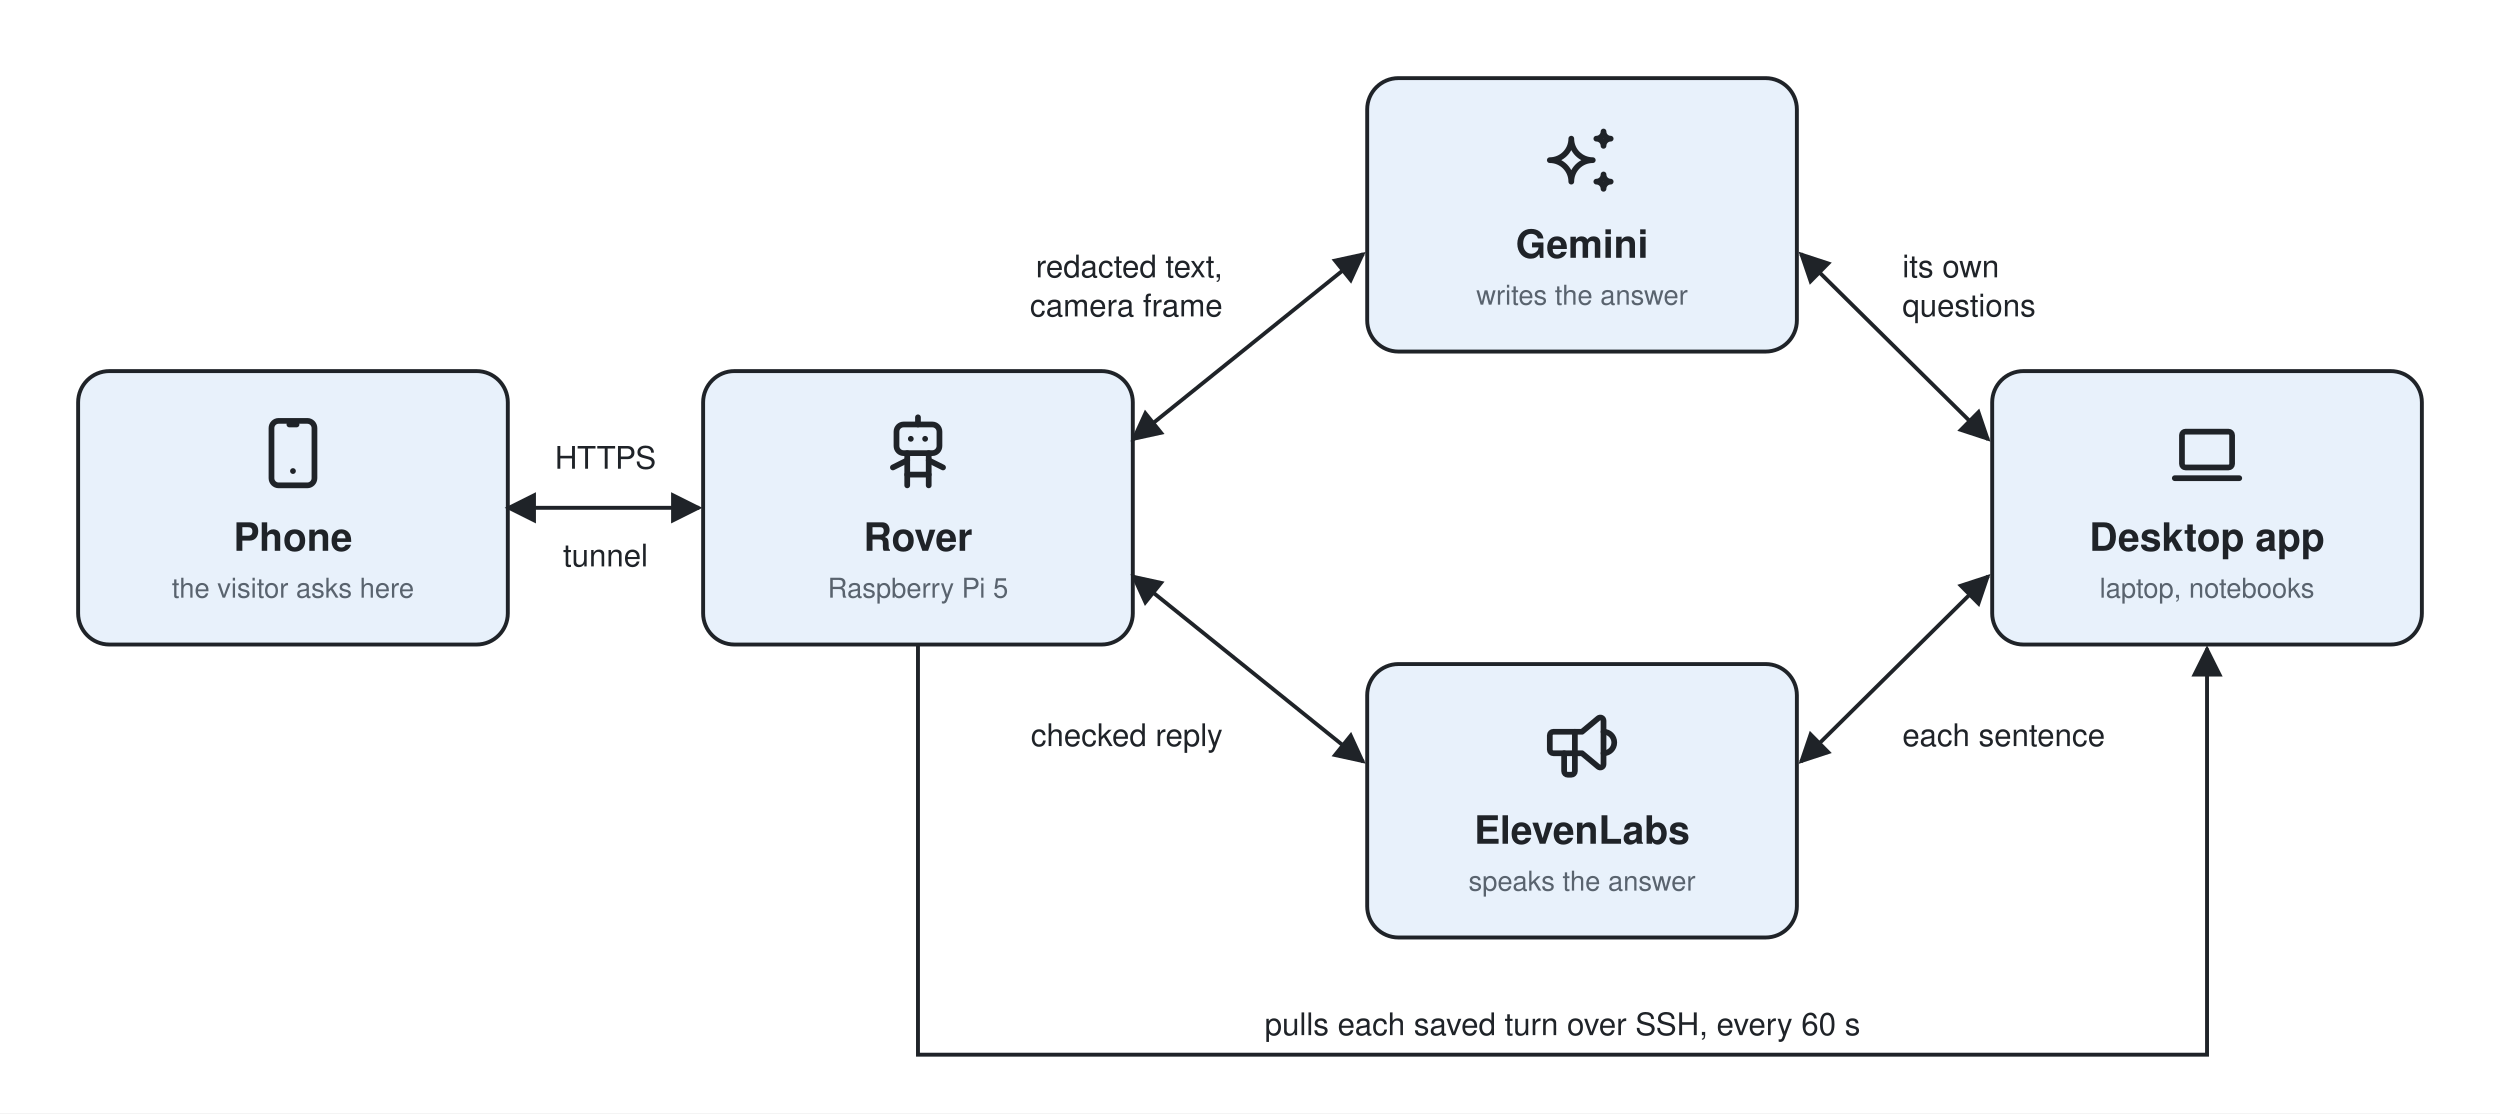
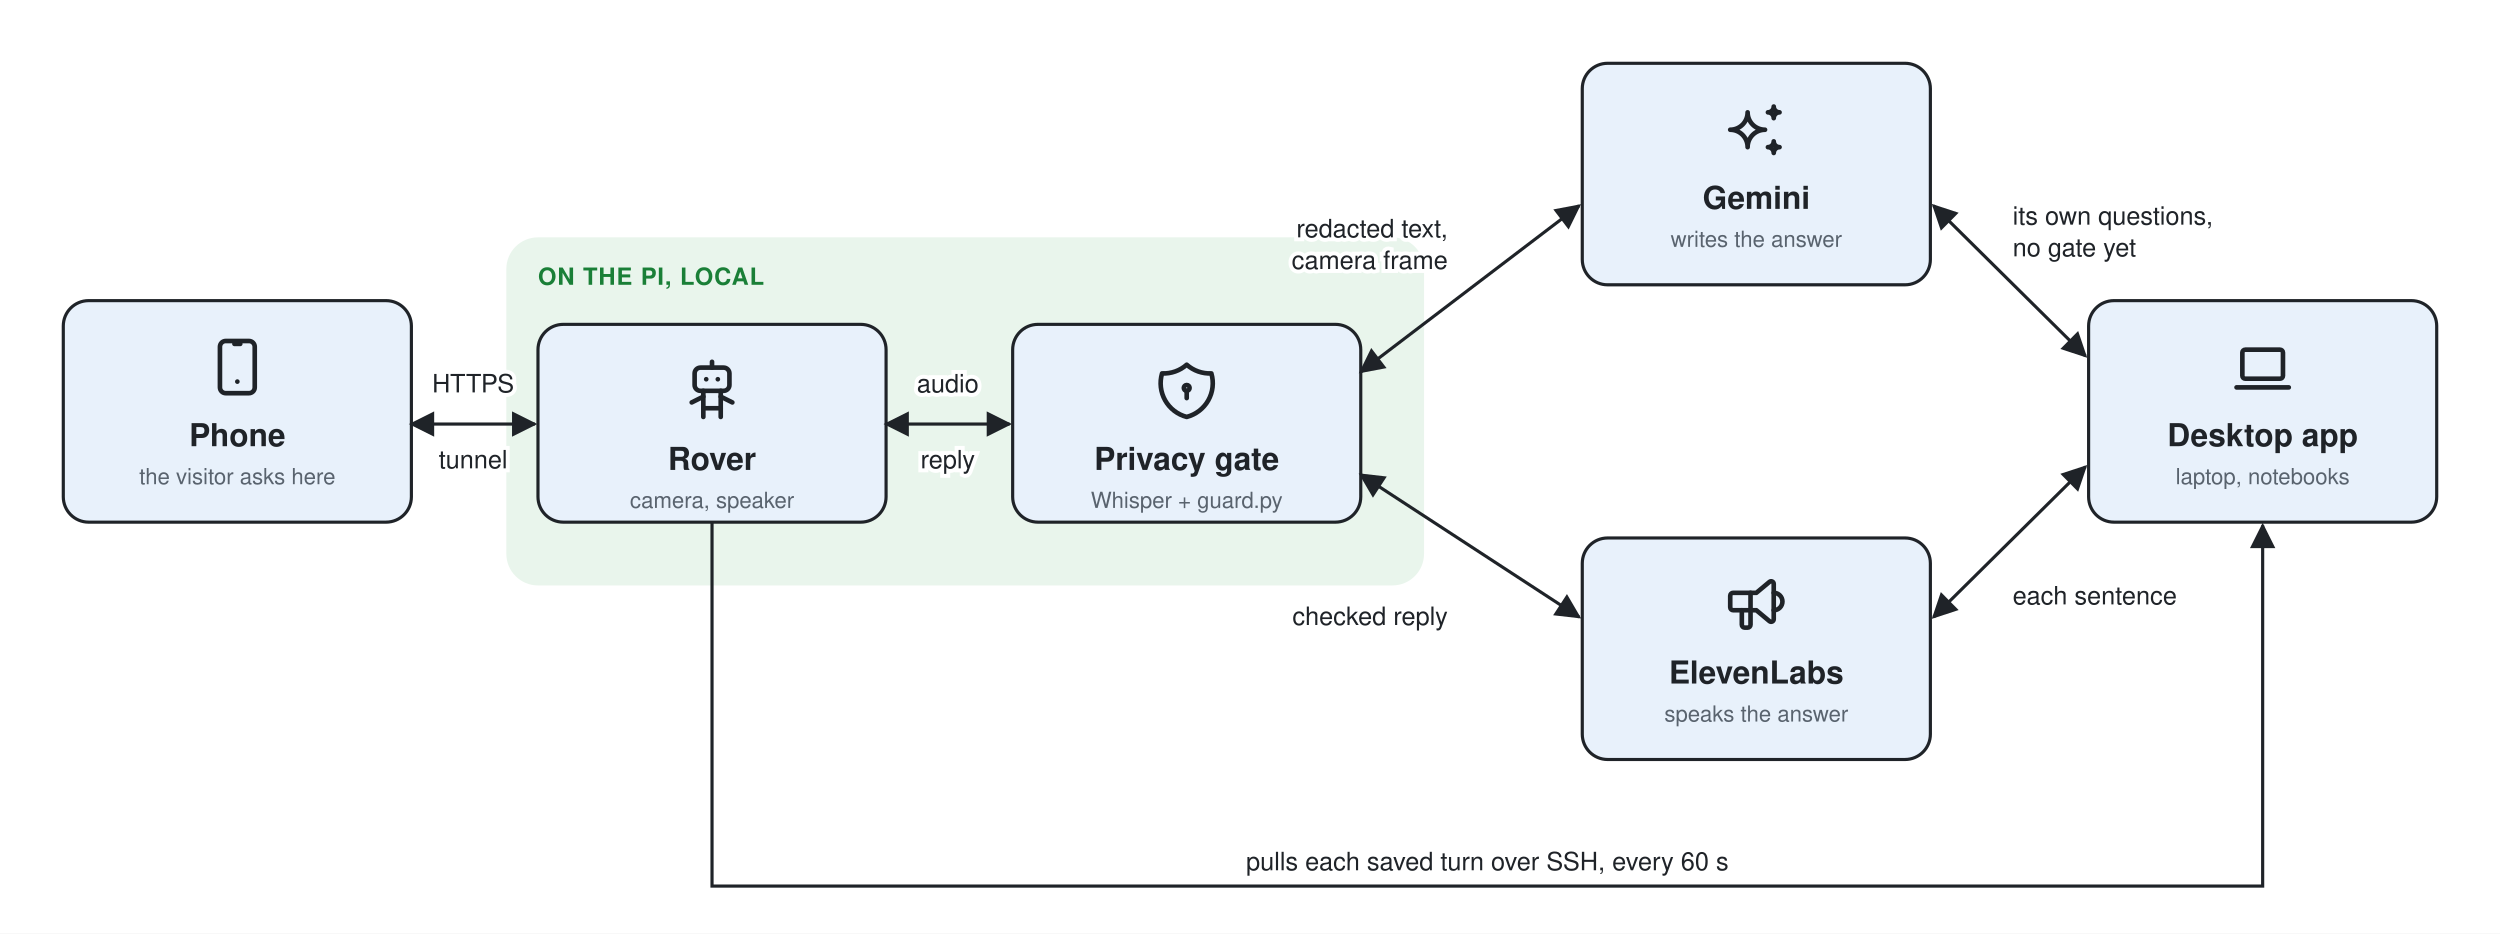
- <svg xmlns="http://www.w3.org/2000/svg" viewBox="0 0 1280 570" width="1280" height="570" font-family="-apple-system, 'Segoe UI', Helvetica, Arial, sans-serif" role="img" aria-label="The parts of Beaver. The phone reaches the rover through an HTTPS tunnel. The rover sends Gemini redacted text and a camera frame, and ElevenLabs the checked reply. The desktop app asks Gemini and ElevenLabs its own questions and pulls each rover turn over SSH every 60 seconds.">
+ <svg xmlns="http://www.w3.org/2000/svg" viewBox="0 0 1580 590" width="1580" height="590" font-family="-apple-system, 'Segoe UI', Helvetica, Arial, sans-serif" role="img" aria-label="The parts of Beaver. The phone reaches the rover through an HTTPS tunnel. On the Pi, the privacy gate transcribes the question with Whisper and redacts it with guard.py, so Gemini receives redacted text and a camera frame and ElevenLabs the checked reply. The desktop app asks Gemini and ElevenLabs its own questions without a gate yet, and pulls each rover turn over SSH every 60 seconds.">
  <defs>
    <marker id="head" viewBox="0 0 10 10" refX="9" refY="5" markerWidth="8" markerHeight="8" orient="auto">
      <path d="M0,0 L10,5 L0,10 z" fill="#1f2328" />
    </marker>
    <marker id="tail" viewBox="0 0 10 10" refX="1" refY="5" markerWidth="8" markerHeight="8" orient="auto">
      <path d="M10,0 L0,5 L10,10 z" fill="#1f2328" />
    </marker>
    <marker id="head-red" viewBox="0 0 10 10" refX="9" refY="5" markerWidth="8" markerHeight="8" orient="auto">
      <path d="M0,0 L10,5 L0,10 z" fill="#b42318" />
    </marker>
  </defs>
-   <rect width="1280" height="570" fill="#ffffff" />
+   <rect width="1580" height="590" fill="#ffffff" />
+   <rect x="320" y="150" width="580" height="220" rx="20" fill="#e9f5ec" />
+   <text x="340" y="180" font-size="15" font-weight="700" letter-spacing="0.6" fill="#1a7f37">ON THE PI, LOCAL</text>
  <rect x="40" y="190" width="220" height="140" rx="16" fill="#e8f1fb" stroke="#1f2328" stroke-width="2" />
  <g transform="translate(128.0,210) scale(1.833333)" fill="none" stroke="#1f2328" stroke-width="1.6" stroke-linecap="round" stroke-linejoin="round">
    <path d="M6 5a2 2 0 0 1 2 -2h8a2 2 0 0 1 2 2v14a2 2 0 0 1 -2 2h-8a2 2 0 0 1 -2 -2v-14" />
    <path d="M11 4h2" />
    <path d="M12 17v.01" />
  </g>
  <text x="150.0" y="282" text-anchor="middle" font-size="20" font-weight="600" fill="#1f2328">Phone</text>
  <text x="150.0" y="306" text-anchor="middle" font-size="14" fill="#59636e">the visitor asks here</text>
-   <rect x="360" y="190" width="220" height="140" rx="16" fill="#e8f1fb" stroke="#1f2328" stroke-width="2" />
-   <g transform="translate(448.0,210) scale(1.833333)" fill="none" stroke="#1f2328" stroke-width="1.6" stroke-linecap="round" stroke-linejoin="round">
+   <rect x="340" y="205" width="220" height="125" rx="16" fill="#e8f1fb" stroke="#1f2328" stroke-width="2" />
+   <g transform="translate(428.0,225) scale(1.833333)" fill="none" stroke="#1f2328" stroke-width="1.6" stroke-linecap="round" stroke-linejoin="round">
    <path d="M6 6a2 2 0 0 1 2 -2h8a2 2 0 0 1 2 2v4a2 2 0 0 1 -2 2h-8a2 2 0 0 1 -2 -2l0 -4" />
    <path d="M12 2v2" />
    <path d="M9 12v9" />
    <path d="M15 12v9" />
    <path d="M5 16l4 -2" />
    <path d="M15 14l4 2" />
    <path d="M9 18h6" />
    <path d="M10 8v.01" />
    <path d="M14 8v.01" />
  </g>
-   <text x="470.0" y="282" text-anchor="middle" font-size="20" font-weight="600" fill="#1f2328">Rover</text>
-   <text x="470.0" y="306" text-anchor="middle" font-size="14" fill="#59636e">Raspberry Pi 5</text>
-   <rect x="700" y="40" width="220" height="140" rx="16" fill="#e8f1fb" stroke="#1f2328" stroke-width="2" />
-   <g transform="translate(788.0,60) scale(1.833333)" fill="none" stroke="#1f2328" stroke-width="1.6" stroke-linecap="round" stroke-linejoin="round">
+   <text x="450.0" y="297" text-anchor="middle" font-size="20" font-weight="600" fill="#1f2328">Rover</text>
+   <text x="450.0" y="321" text-anchor="middle" font-size="14" fill="#59636e">camera, speaker</text>
+   <rect x="640" y="205" width="220" height="125" rx="16" fill="#e8f1fb" stroke="#1f2328" stroke-width="2" />
+   <g transform="translate(728.0,225) scale(1.833333)" fill="none" stroke="#1f2328" stroke-width="1.6" stroke-linecap="round" stroke-linejoin="round">
+     <path d="M12 3a12 12 0 0 0 8.5 3a12 12 0 0 1 -8.5 15a12 12 0 0 1 -8.5 -15a12 12 0 0 0 8.5 -3" />
+     <path d="M11 11a1 1 0 1 0 2 0a1 1 0 1 0 -2 0" />
+     <path d="M12 12l0 2.5" />
+   </g>
+   <text x="750.0" y="297" text-anchor="middle" font-size="20" font-weight="600" fill="#1f2328">Privacy gate</text>
+   <text x="750.0" y="321" text-anchor="middle" font-size="14" fill="#59636e">Whisper + guard.py</text>
+   <rect x="1000" y="40" width="220" height="140" rx="16" fill="#e8f1fb" stroke="#1f2328" stroke-width="2" />
+   <g transform="translate(1088.0,60) scale(1.833333)" fill="none" stroke="#1f2328" stroke-width="1.6" stroke-linecap="round" stroke-linejoin="round">
    <path d="M16 18a2 2 0 0 1 2 2a2 2 0 0 1 2 -2a2 2 0 0 1 -2 -2a2 2 0 0 1 -2 2m0 -12a2 2 0 0 1 2 2a2 2 0 0 1 2 -2a2 2 0 0 1 -2 -2a2 2 0 0 1 -2 2m-7 12a6 6 0 0 1 6 -6a6 6 0 0 1 -6 -6a6 6 0 0 1 -6 6a6 6 0 0 1 6 6" />
  </g>
-   <text x="810.0" y="132" text-anchor="middle" font-size="20" font-weight="600" fill="#1f2328">Gemini</text>
-   <text x="810.0" y="156" text-anchor="middle" font-size="14" fill="#59636e">writes the answer</text>
-   <rect x="700" y="340" width="220" height="140" rx="16" fill="#e8f1fb" stroke="#1f2328" stroke-width="2" />
-   <g transform="translate(788.0,360) scale(1.833333)" fill="none" stroke="#1f2328" stroke-width="1.6" stroke-linecap="round" stroke-linejoin="round">
+   <text x="1110.0" y="132" text-anchor="middle" font-size="20" font-weight="600" fill="#1f2328">Gemini</text>
+   <text x="1110.0" y="156" text-anchor="middle" font-size="14" fill="#59636e">writes the answer</text>
+   <rect x="1000" y="340" width="220" height="140" rx="16" fill="#e8f1fb" stroke="#1f2328" stroke-width="2" />
+   <g transform="translate(1088.0,360) scale(1.833333)" fill="none" stroke="#1f2328" stroke-width="1.6" stroke-linecap="round" stroke-linejoin="round">
    <path d="M18 8a3 3 0 0 1 0 6" />
    <path d="M10 8v11a1 1 0 0 1 -1 1h-1a1 1 0 0 1 -1 -1v-5" />
    <path d="M12 8l4.524 -3.77a.9 .9 0 0 1 1.476 .692v12.156a.9 .9 0 0 1 -1.476 .692l-4.524 -3.77h-8a1 1 0 0 1 -1 -1v-4a1 1 0 0 1 1 -1h8" />
  </g>
-   <text x="810.0" y="432" text-anchor="middle" font-size="20" font-weight="600" fill="#1f2328">ElevenLabs</text>
-   <text x="810.0" y="456" text-anchor="middle" font-size="14" fill="#59636e">speaks the answer</text>
-   <rect x="1020" y="190" width="220" height="140" rx="16" fill="#e8f1fb" stroke="#1f2328" stroke-width="2" />
-   <g transform="translate(1108.0,210) scale(1.833333)" fill="none" stroke="#1f2328" stroke-width="1.6" stroke-linecap="round" stroke-linejoin="round">
+   <text x="1110.0" y="432" text-anchor="middle" font-size="20" font-weight="600" fill="#1f2328">ElevenLabs</text>
+   <text x="1110.0" y="456" text-anchor="middle" font-size="14" fill="#59636e">speaks the answer</text>
+   <rect x="1320" y="190" width="220" height="140" rx="16" fill="#e8f1fb" stroke="#1f2328" stroke-width="2" />
+   <g transform="translate(1408.0,210) scale(1.833333)" fill="none" stroke="#1f2328" stroke-width="1.6" stroke-linecap="round" stroke-linejoin="round">
    <path d="M3 19l18 0" />
    <path d="M5 7a1 1 0 0 1 1 -1h12a1 1 0 0 1 1 1v8a1 1 0 0 1 -1 1h-12a1 1 0 0 1 -1 -1l0 -8" />
  </g>
-   <text x="1130.0" y="282" text-anchor="middle" font-size="20" font-weight="600" fill="#1f2328">Desktop app</text>
-   <text x="1130.0" y="306" text-anchor="middle" font-size="14" fill="#59636e">laptop, notebooks</text>
-   <polyline points="260,260 358,260" fill="none" stroke="#1f2328" stroke-width="2" marker-end="url(#head)" marker-start="url(#tail)" />
-   <text x="310" y="240" text-anchor="middle" font-size="16" fill="#1f2328" stroke="#ffffff" stroke-width="5" paint-order="stroke">HTTPS</text>
-   <text x="310" y="290" text-anchor="middle" font-size="16" fill="#1f2328" stroke="#ffffff" stroke-width="5" paint-order="stroke">tunnel</text>
-   <polyline points="580,225 698,130" fill="none" stroke="#1f2328" stroke-width="2" marker-end="url(#head)" marker-start="url(#tail)" />
-   <text x="626" y="142" text-anchor="end" font-size="16" fill="#1f2328" stroke="#ffffff" stroke-width="5" paint-order="stroke">redacted text,</text>
-   <text x="626" y="162" text-anchor="end" font-size="16" fill="#1f2328" stroke="#ffffff" stroke-width="5" paint-order="stroke">camera frame</text>
-   <polyline points="580,295 698,390" fill="none" stroke="#1f2328" stroke-width="2" marker-end="url(#head)" marker-start="url(#tail)" />
-   <text x="626" y="382" text-anchor="end" font-size="16" fill="#1f2328" stroke="#ffffff" stroke-width="5" paint-order="stroke">checked reply</text>
-   <polyline points="1018,225 922,130" fill="none" stroke="#1f2328" stroke-width="2" marker-end="url(#head)" marker-start="url(#tail)" />
-   <text x="974" y="142" text-anchor="start" font-size="16" fill="#1f2328" stroke="#ffffff" stroke-width="5" paint-order="stroke">its own</text>
-   <text x="974" y="162" text-anchor="start" font-size="16" fill="#1f2328" stroke="#ffffff" stroke-width="5" paint-order="stroke">questions</text>
-   <polyline points="1018,295 922,390" fill="none" stroke="#1f2328" stroke-width="2" marker-end="url(#head)" marker-start="url(#tail)" />
-   <text x="974" y="382" text-anchor="start" font-size="16" fill="#1f2328" stroke="#ffffff" stroke-width="5" paint-order="stroke">each sentence</text>
-   <polyline points="470,330 470,540 1130,540 1130,332" fill="none" stroke="#1f2328" stroke-width="2" marker-end="url(#head)" />
-   <text x="800" y="530" text-anchor="middle" font-size="16" fill="#1f2328" stroke="#ffffff" stroke-width="5" paint-order="stroke">pulls each saved turn over SSH, every 60 s</text>
+   <text x="1430.0" y="282" text-anchor="middle" font-size="20" font-weight="600" fill="#1f2328">Desktop app</text>
+   <text x="1430.0" y="306" text-anchor="middle" font-size="14" fill="#59636e">laptop, notebooks</text>
+   <polyline points="260,268 338,268" fill="none" stroke="#1f2328" stroke-width="2" marker-end="url(#head)" marker-start="url(#tail)" />
+   <text x="299" y="248" text-anchor="middle" font-size="16" fill="#1f2328" stroke="#ffffff" stroke-width="5" paint-order="stroke">HTTPS</text>
+   <text x="299" y="296" text-anchor="middle" font-size="16" fill="#1f2328" stroke="#ffffff" stroke-width="5" paint-order="stroke">tunnel</text>
+   <polyline points="560,268 638,268" fill="none" stroke="#1f2328" stroke-width="2" marker-end="url(#head)" marker-start="url(#tail)" />
+   <text x="599" y="248" text-anchor="middle" font-size="16" fill="#1f2328" stroke="#ffffff" stroke-width="5" paint-order="stroke">audio</text>
+   <text x="599" y="296" text-anchor="middle" font-size="16" fill="#1f2328" stroke="#ffffff" stroke-width="5" paint-order="stroke">reply</text>
+   <polyline points="860,235 998,130" fill="none" stroke="#1f2328" stroke-width="2" marker-end="url(#head)" marker-start="url(#tail)" />
+   <text x="915" y="150" text-anchor="end" font-size="16" fill="#1f2328" stroke="#ffffff" stroke-width="5" paint-order="stroke">redacted text,</text>
+   <text x="915" y="170" text-anchor="end" font-size="16" fill="#1f2328" stroke="#ffffff" stroke-width="5" paint-order="stroke">camera frame</text>
+   <polyline points="860,300 998,390" fill="none" stroke="#1f2328" stroke-width="2" marker-end="url(#head)" marker-start="url(#tail)" />
+   <text x="915" y="395" text-anchor="end" font-size="16" fill="#1f2328" stroke="#ffffff" stroke-width="5" paint-order="stroke">checked reply</text>
+   <polyline points="1318,225 1222,130" fill="none" stroke="#1f2328" stroke-width="2" marker-end="url(#head)" marker-start="url(#tail)" />
+   <text x="1272" y="142" text-anchor="start" font-size="16" fill="#1f2328" stroke="#ffffff" stroke-width="5" paint-order="stroke">its own questions,</text>
+   <text x="1272" y="162" text-anchor="start" font-size="16" fill="#1f2328" stroke="#ffffff" stroke-width="5" paint-order="stroke">no gate yet</text>
+   <polyline points="1318,295 1222,390" fill="none" stroke="#1f2328" stroke-width="2" marker-end="url(#head)" marker-start="url(#tail)" />
+   <text x="1272" y="382" text-anchor="start" font-size="16" fill="#1f2328" stroke="#ffffff" stroke-width="5" paint-order="stroke">each sentence</text>
+   <polyline points="450,330 450,560 1430,560 1430,332" fill="none" stroke="#1f2328" stroke-width="2" marker-end="url(#head)" />
+   <text x="940" y="550" text-anchor="middle" font-size="16" fill="#1f2328" stroke="#ffffff" stroke-width="5" paint-order="stroke">pulls each saved turn over SSH, every 60 s</text>
</svg>
